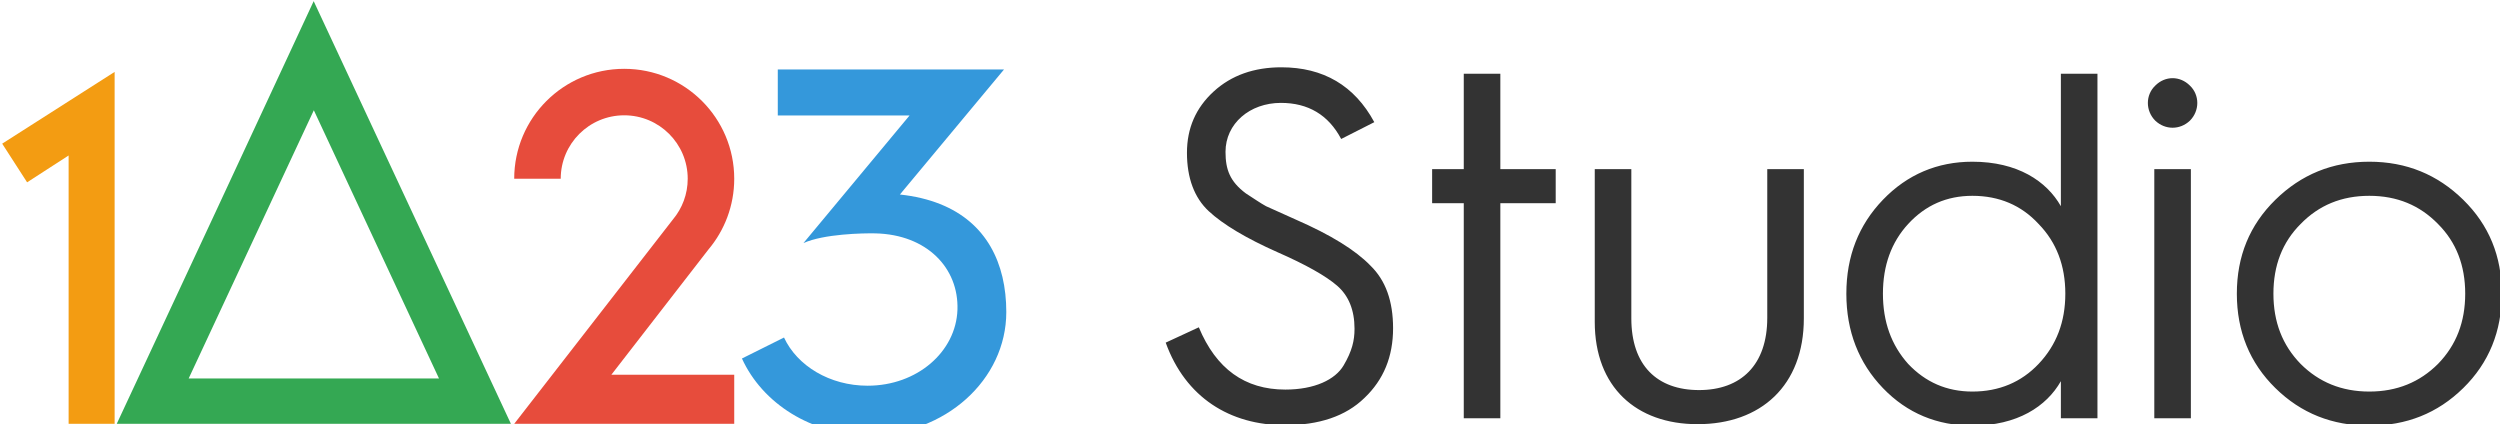
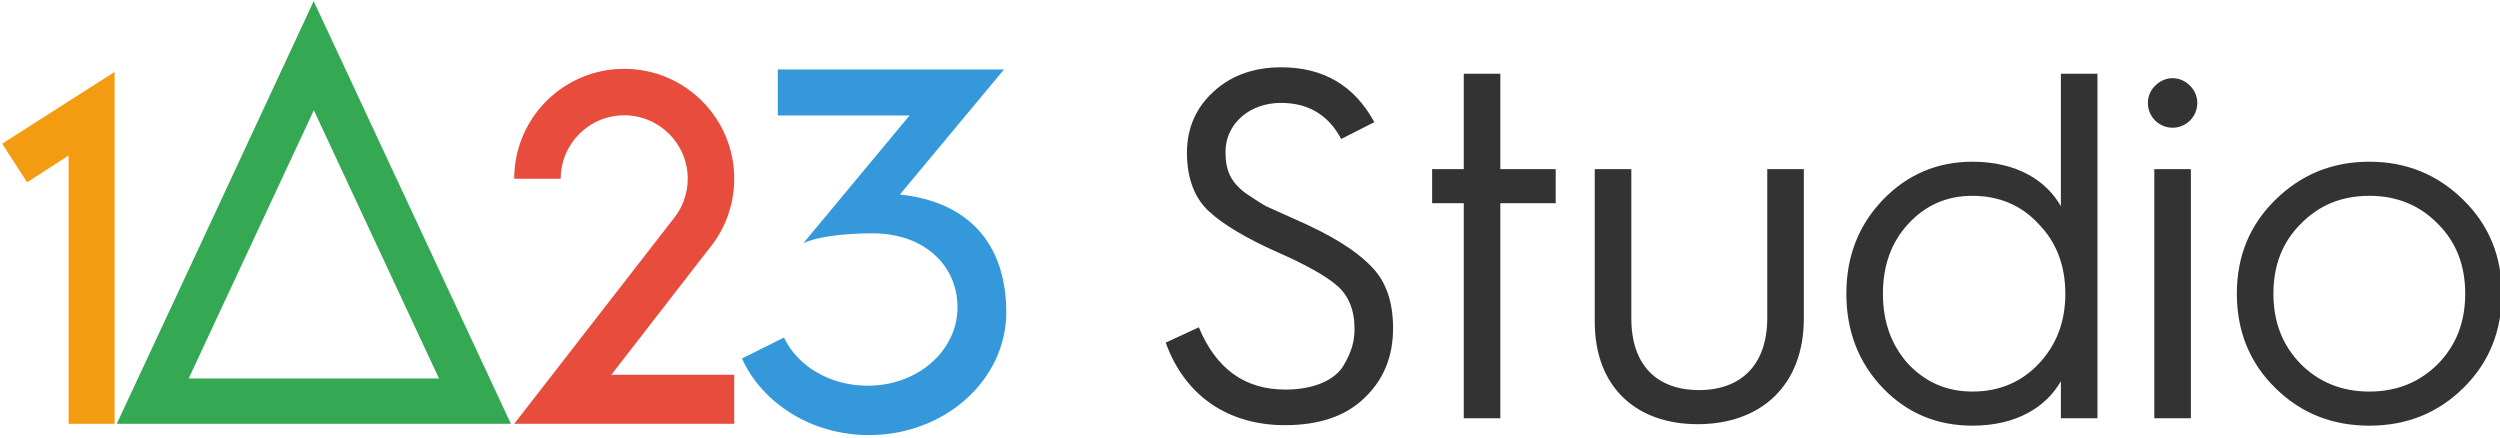
- <svg xmlns="http://www.w3.org/2000/svg" width="526px" height="89px" viewBox="0 0 526 89" version="1.1" style="background: #FFFFFF;">
+ <svg xmlns="http://www.w3.org/2000/svg" width="526px" height="92px" viewBox="0 0 526 92" version="1.1">
  <defs />
  <g id="Page-1" stroke="none" stroke-width="1" fill="none" fill-rule="evenodd">
    <g id="Artboard-12">
      <g id="XMLID_219_-+-Studio">
        <g id="XMLID_219_">
          <polygon id="XMLID_227_" fill="#F39C12" points="24.117 26.457 24.117 15.129 0.461 30.228 5.702 38.36 14.438 32.713 14.438 89.172 24.117 89.172" />
          <path d="M71.369,11.751 L65.998,0.242 L45.312,44.707 L24.563,89.172 L107.496,89.172 L71.369,11.751 L71.369,11.751 Z M54.085,48.795 L66.03,23.198 L92.361,79.624 L39.699,79.624 L54.085,48.795 L54.085,48.795 Z" id="XMLID_224_" fill="#34A853" />
          <g id="XMLID_222_" transform="translate(107.9258, 14.02533)" fill="#E74C3C">
            <path d="M46.556,66.566 L46.556,75.147 L0.263,75.147 L33.646,32.163 C33.646,32.163 33.656,32.149 33.679,32.124 C35.608,29.809 36.769,26.832 36.769,23.585 C36.769,16.212 30.787,10.235 23.409,10.235 C16.031,10.235 10.05,16.212 10.05,23.585 L0.263,23.585 C0.263,10.81 10.626,0.455 23.409,0.455 C36.193,0.455 46.556,10.81 46.556,23.585 C46.556,29.26 44.51,34.458 41.116,38.483 C36.576,44.338 20.706,64.817 20.706,64.817 L46.556,64.817 C46.556,64.817 46.556,65.523 46.556,66.566 L46.556,66.566 Z" id="XMLID_223_" />
          </g>
          <g id="XMLID_220_" transform="translate(155.839, 14.50896)" fill="#3498DB">
            <path d="M55.075,43.778 C52.895,34.563 46.193,27.784 33.502,26.416 C41.144,17.239 55.407,0.105 55.407,0.105 L7.807,0.105 L7.807,9.778 L35.54,9.778 L13.205,36.637 C17.45,34.706 25.788,34.532 28.358,34.593 C39.193,34.848 45.904,41.888 45.609,50.662 C45.311,59.484 37.148,66.645 26.712,66.645 C18.714,66.645 11.877,62.443 9.118,56.506 C9.118,56.506 0.267,60.92 0.266,60.92 C4.569,70.372 14.923,77.032 27.011,77.032 C42.958,77.032 55.886,65.44 55.886,51.141 C55.885,48.564 55.623,46.094 55.075,43.778 L55.075,43.778 Z" id="XMLID_221_" />
          </g>
        </g>
        <path d="M245.264,72.088 C249.424,83.632 258.784,89.456 270.328,89.456 C277.504,89.456 283.12,87.584 287.072,83.736 C291.128,79.888 293.104,75 293.104,69.072 C293.104,63.352 291.544,58.984 288.32,55.864 C285.2,52.64 280,49.416 272.616,46.192 L266.376,43.384 C265.232,42.76 263.88,41.824 262.112,40.68 C258.784,38.184 257.848,35.688 257.848,31.944 C257.848,26.016 262.944,21.648 269.496,21.648 C275.216,21.648 279.48,24.144 282.184,29.24 L289.152,25.704 C284.992,18.008 278.44,14.16 269.6,14.16 C263.88,14.16 259.096,15.824 255.352,19.256 C251.608,22.688 249.736,26.952 249.736,32.152 C249.736,37.456 251.296,41.616 254.312,44.424 C257.328,47.232 262.216,50.144 268.768,53.056 C274.696,55.656 278.96,58.048 281.352,60.128 C283.744,62.208 284.992,65.224 284.992,69.176 C284.992,71.672 284.472,73.856 282.704,76.872 C280.936,79.888 276.568,81.968 270.432,81.968 C261.904,81.968 255.872,77.6 252.232,68.864 L245.264,72.088 Z M315.672,88 L315.672,42.76 L327.32,42.76 L327.32,35.584 L315.672,35.584 L315.672,15.512 L307.976,15.512 L307.976,35.584 L301.32,35.584 L301.32,42.76 L307.976,42.76 L307.976,88 L315.672,88 Z M335.536,67.72 C335.536,81.448 344.272,89.248 357.168,89.248 C370.48,89.248 379.528,81.136 379.528,66.992 L379.528,35.584 L371.832,35.584 L371.832,66.888 C371.832,76.768 366.32,82.072 357.48,82.072 C348.64,82.072 343.232,76.872 343.232,66.992 L343.232,35.584 L335.536,35.584 L335.536,67.72 Z M414.992,34.024 C407.608,34.024 401.264,36.728 396.168,42.032 C391.072,47.336 388.472,53.888 388.472,61.792 C388.472,69.696 391.072,76.352 396.168,81.656 C401.264,86.96 407.608,89.56 414.992,89.56 C424.456,89.56 430.592,85.504 433.608,80.2 L433.608,88 L441.304,88 L441.304,15.512 L433.608,15.512 L433.608,43.384 C430.592,38.08 424.456,34.024 414.992,34.024 L414.992,34.024 Z M414.992,82.384 C409.584,82.384 405.112,80.408 401.472,76.56 C397.936,72.608 396.168,67.72 396.168,61.792 C396.168,55.864 397.936,50.976 401.472,47.128 C405.112,43.176 409.584,41.2 414.992,41.2 C420.608,41.2 425.288,43.176 428.928,47.128 C432.672,50.976 434.544,55.864 434.544,61.792 C434.544,67.72 432.672,72.608 428.928,76.56 C425.288,80.408 420.608,82.384 414.992,82.384 L414.992,82.384 Z M460.752,25.392 C462.832,23.312 462.832,19.984 460.752,18.008 C458.672,15.928 455.552,15.928 453.472,18.008 C451.392,19.984 451.392,23.312 453.472,25.392 C455.552,27.368 458.672,27.368 460.752,25.392 L460.752,25.392 Z M460.96,88 L460.96,35.584 L453.264,35.584 L453.264,88 L460.96,88 Z M478.744,81.656 C484.152,86.96 490.704,89.56 498.504,89.56 C506.304,89.56 512.856,86.96 518.264,81.656 C523.672,76.352 526.376,69.696 526.376,61.792 C526.376,53.888 523.672,47.336 518.264,42.032 C512.856,36.728 506.304,34.024 498.504,34.024 C490.704,34.024 484.152,36.728 478.744,42.032 C473.336,47.336 470.632,53.888 470.632,61.792 C470.632,69.696 473.336,76.352 478.744,81.656 L478.744,81.656 Z M484.048,47.128 C487.896,43.176 492.68,41.2 498.504,41.2 C504.328,41.2 509.112,43.176 512.96,47.128 C516.808,50.976 518.68,55.864 518.68,61.792 C518.68,67.72 516.808,72.608 512.96,76.56 C509.112,80.408 504.328,82.384 498.504,82.384 C492.68,82.384 487.896,80.408 484.048,76.56 C480.2,72.608 478.328,67.72 478.328,61.792 C478.328,55.864 480.2,50.976 484.048,47.128 L484.048,47.128 Z" id="Studio" fill="#333333" />
      </g>
    </g>
  </g>
</svg>
